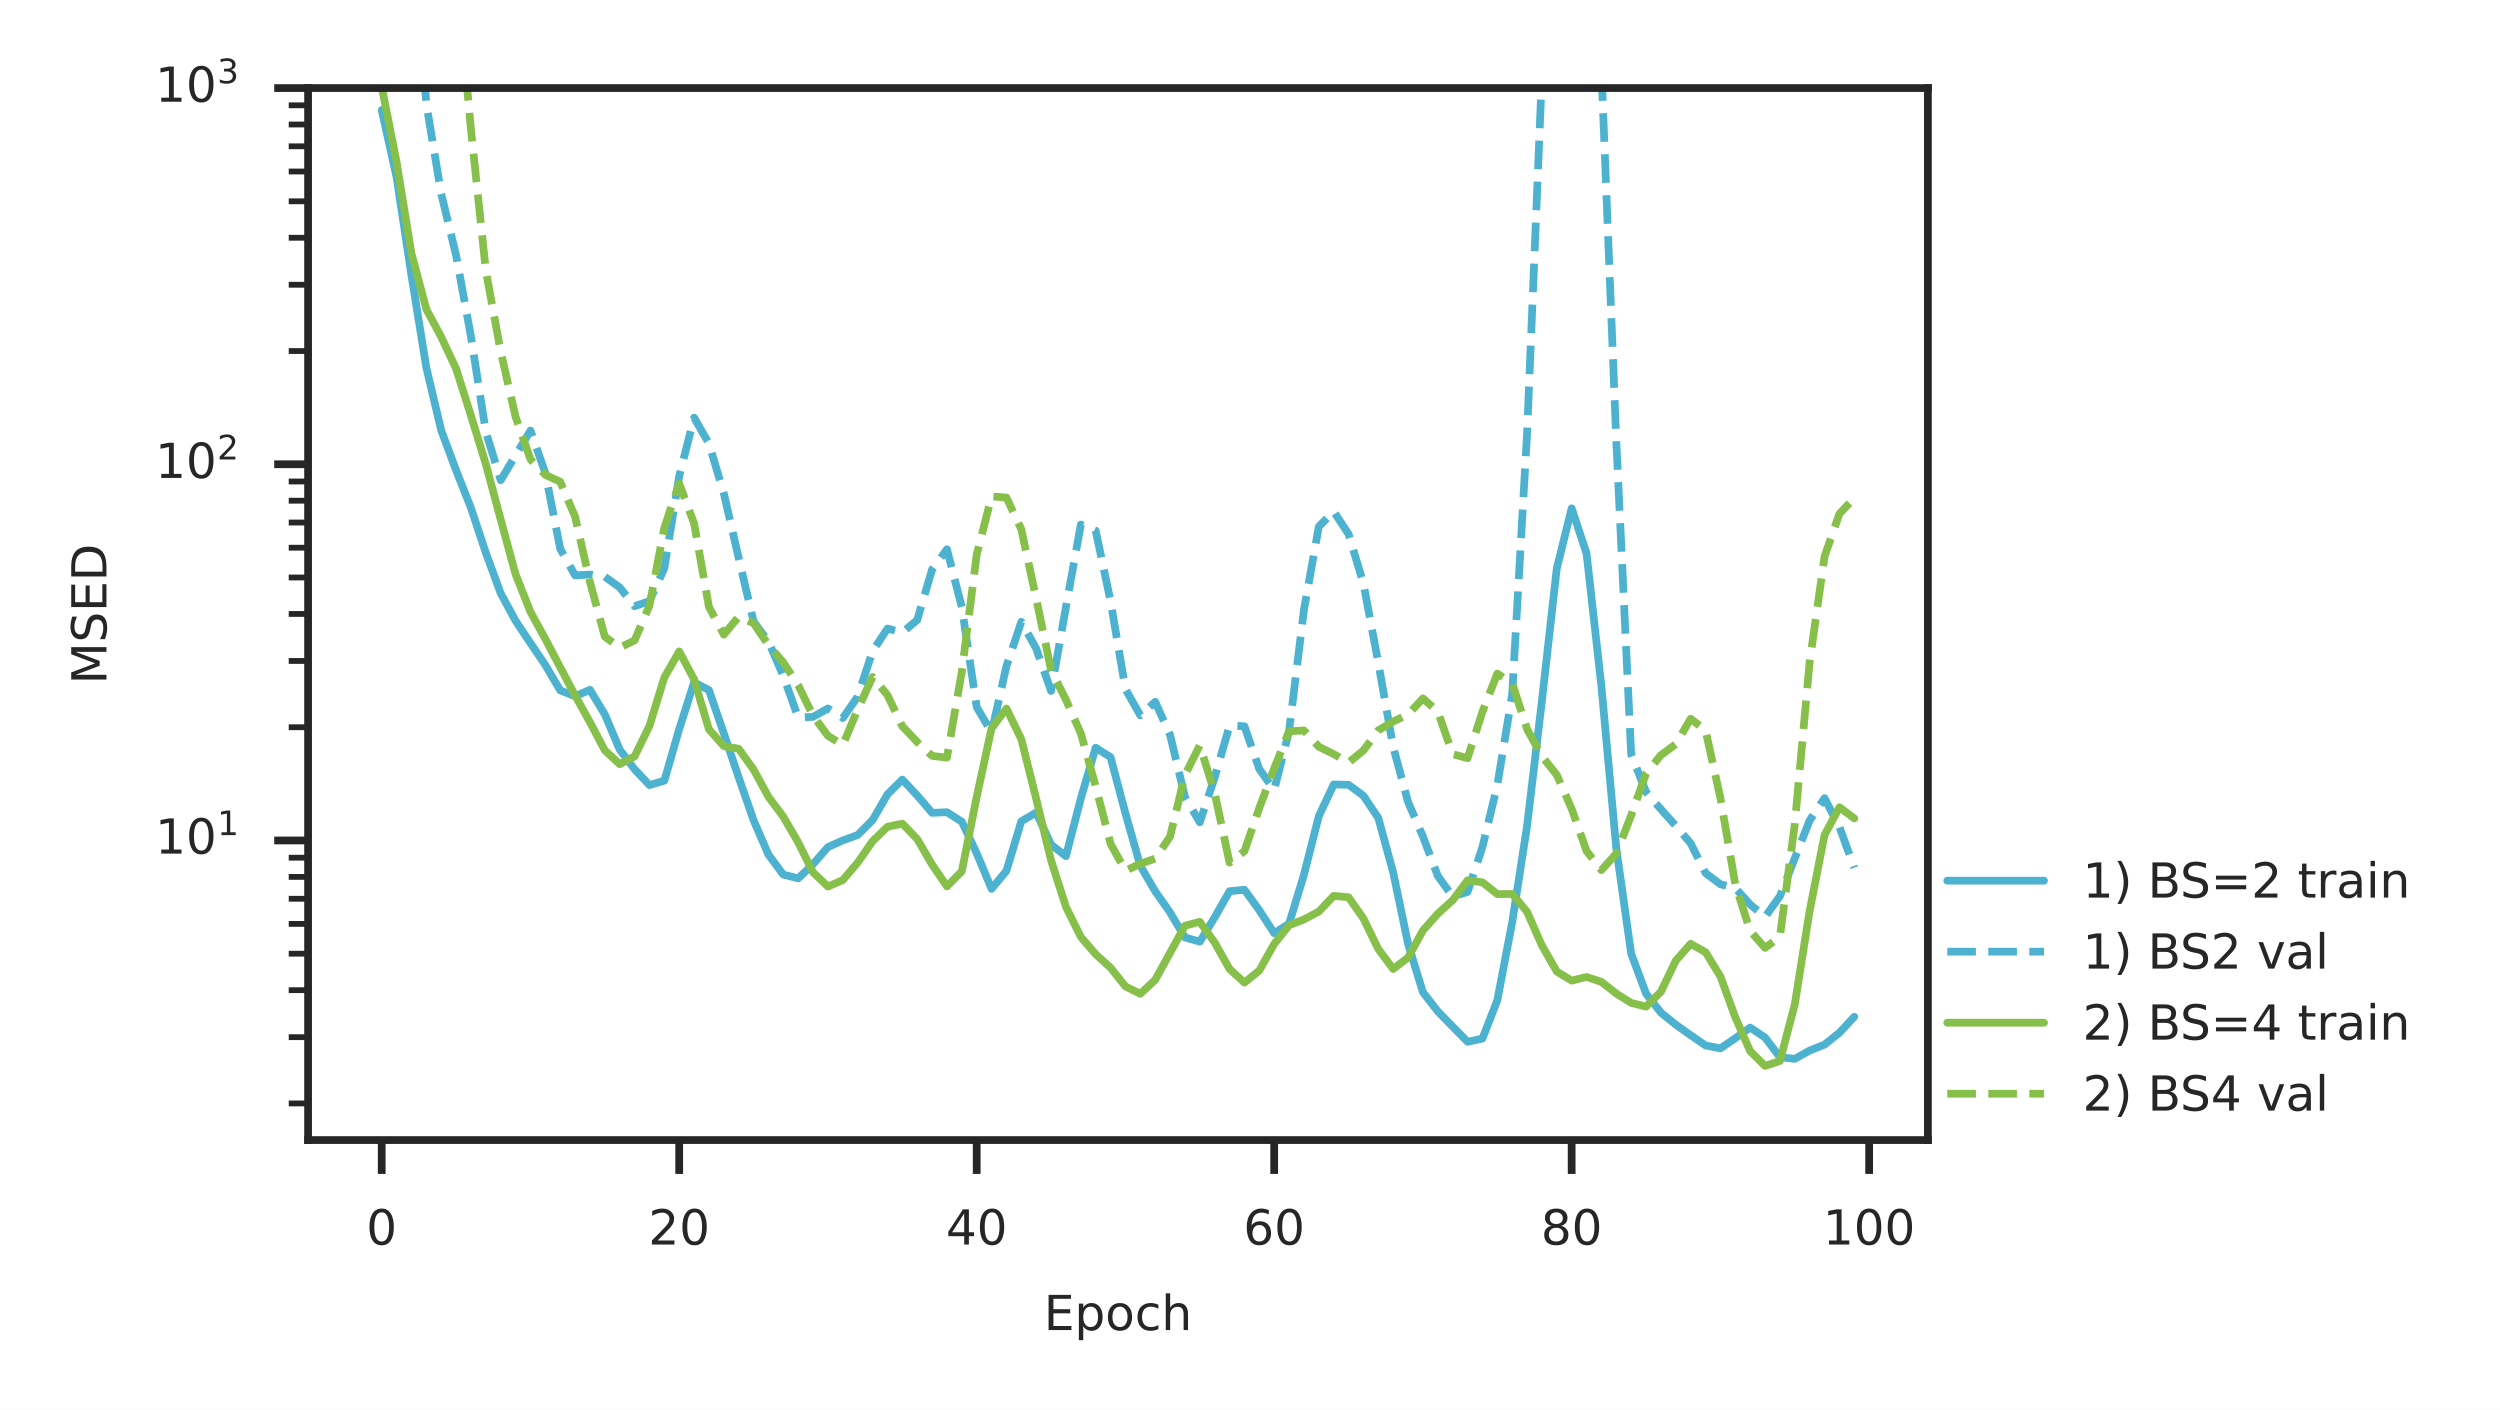
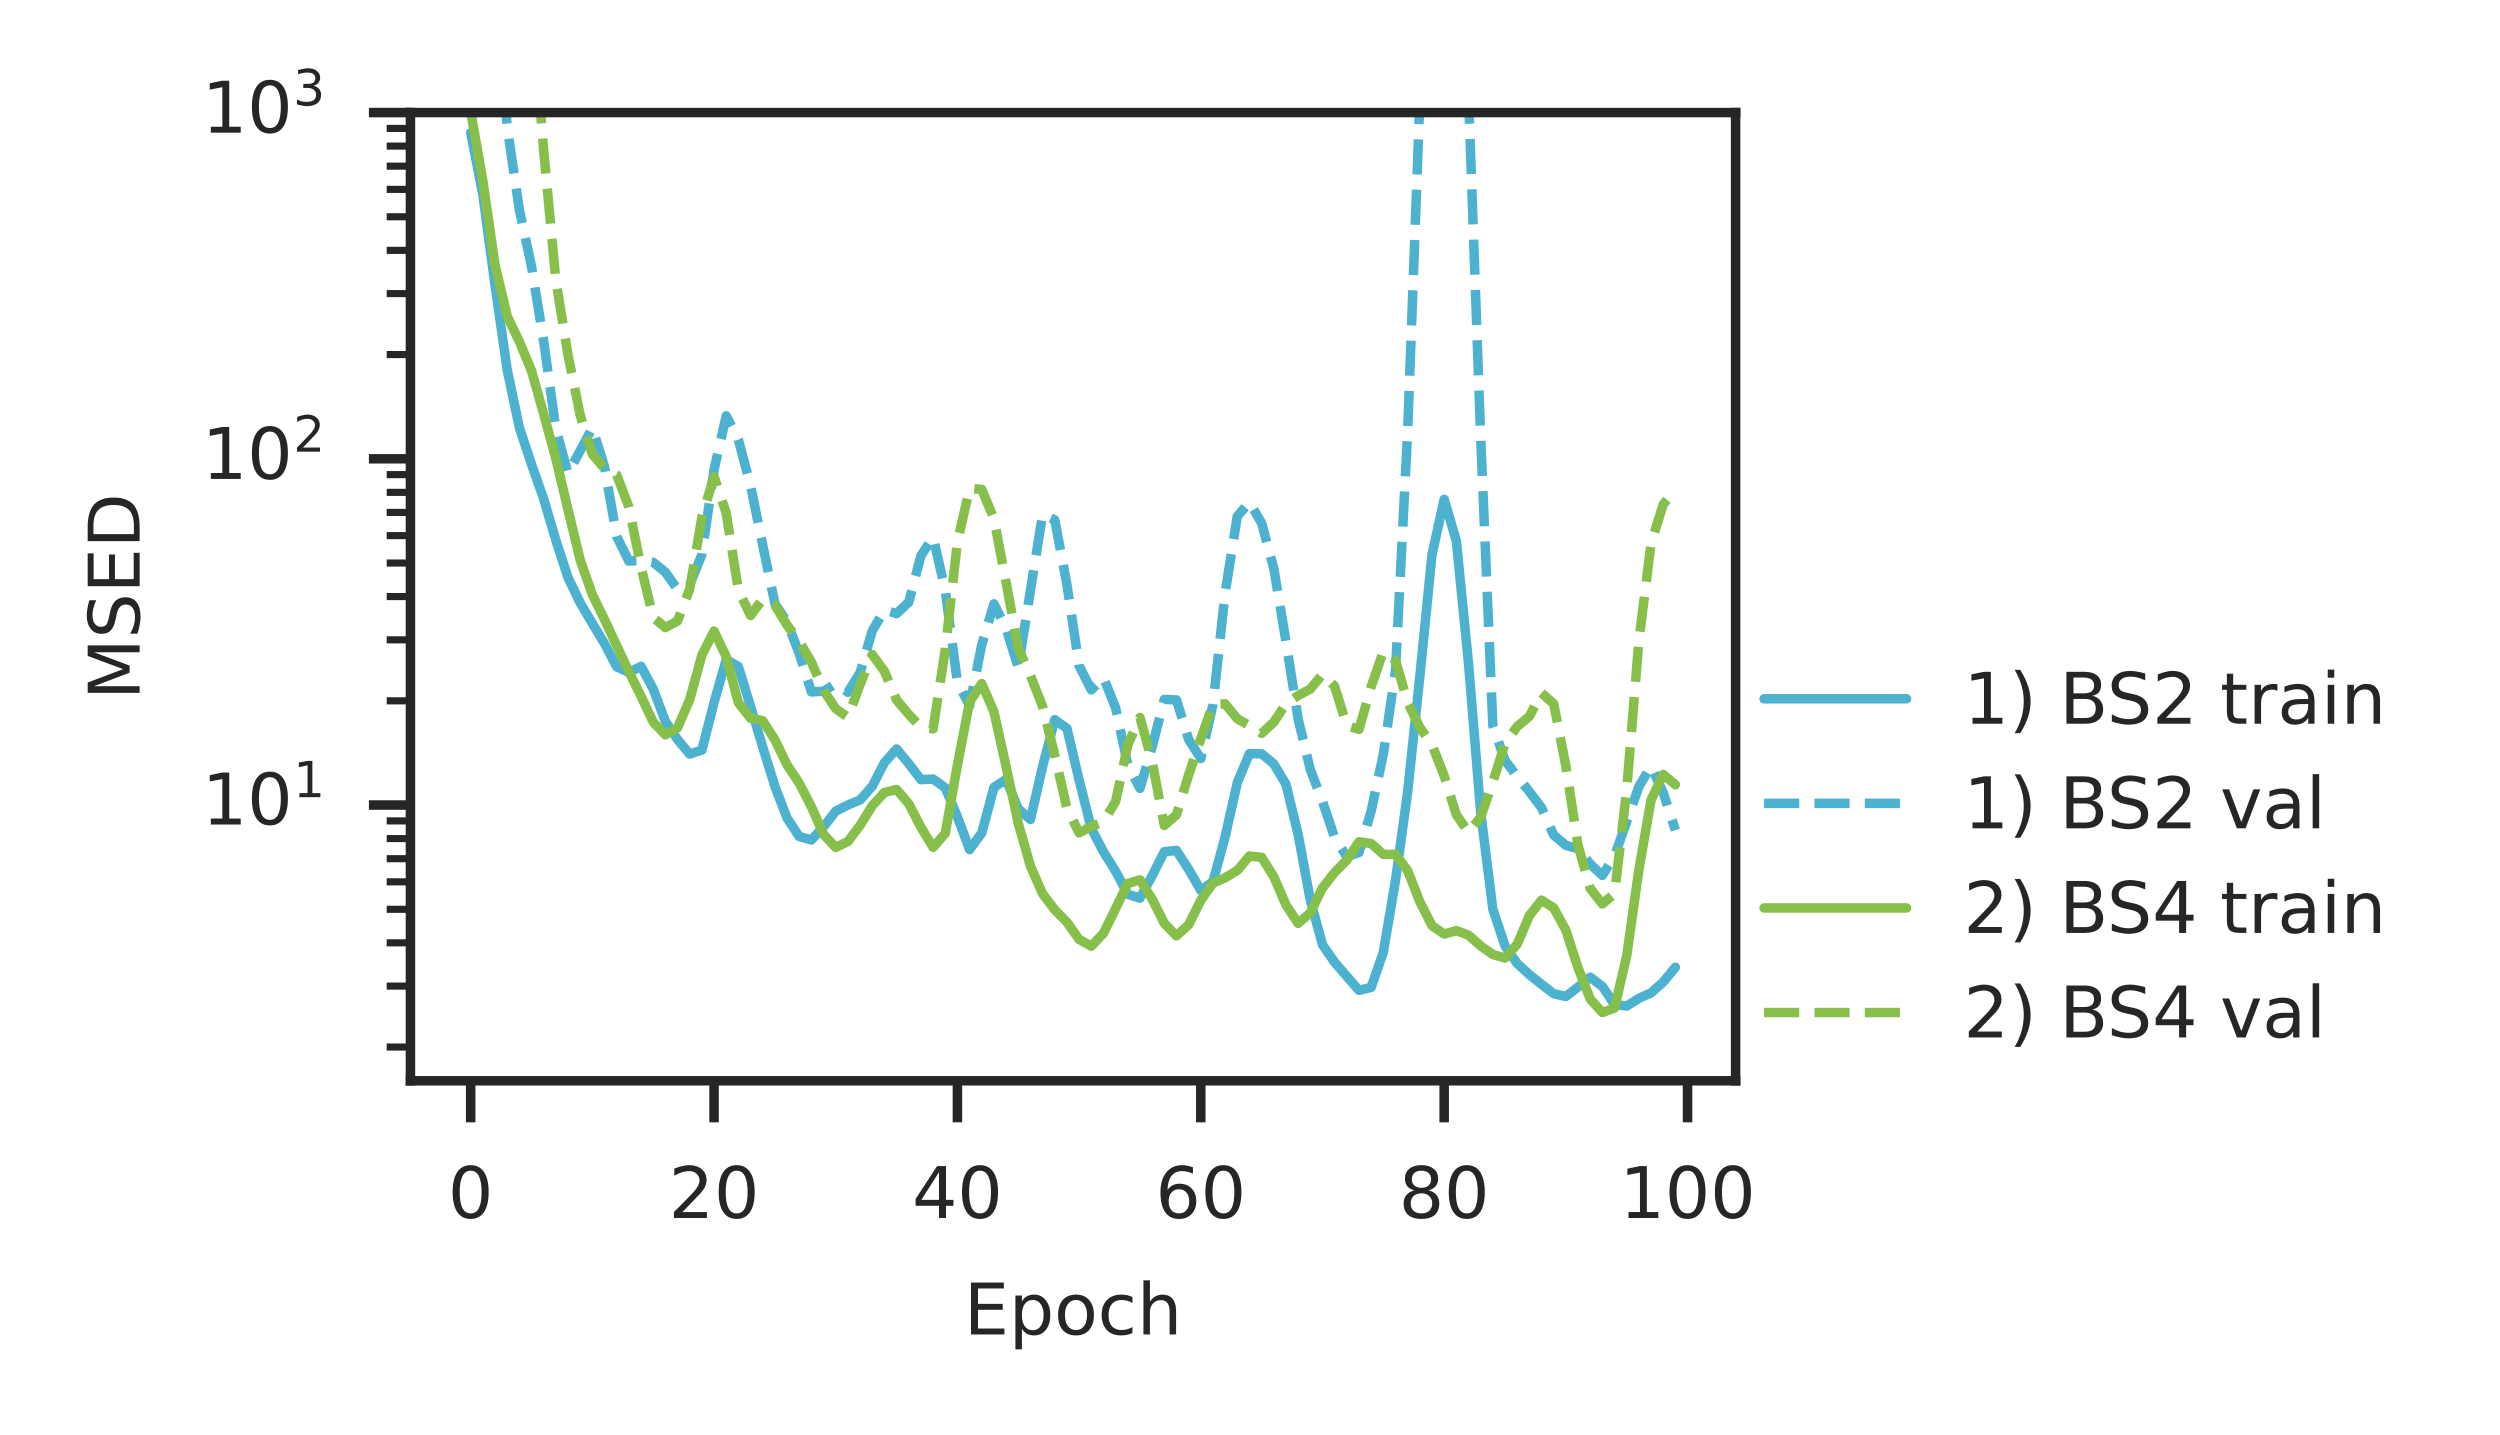
- <svg xmlns="http://www.w3.org/2000/svg" xmlns:xlink="http://www.w3.org/1999/xlink" height="145.698pt" version="1.1" viewBox="0 0 258.362 145.698" width="258.362pt">
+ <svg xmlns="http://www.w3.org/2000/svg" xmlns:xlink="http://www.w3.org/1999/xlink" height="120.833pt" version="1.1" viewBox="0 0 210.542 120.833" width="210.542pt">
  <defs>
    <style type="text/css">
*{stroke-linecap:butt;stroke-linejoin:round;}
  </style>
  </defs>
  <g id="figure_1">
    <g id="patch_1">
-       <path d="M 0 145.698  L 258.362 145.698  L 258.362 0  L 0 0  z " style="fill:#ffffff;" />
+       <path d="M 0 120.833  L 210.542 120.833  L 210.542 0  L 0 0  z " style="fill:#ffffff;" />
    </g>
    <g id="axes_1">
      <g id="patch_2">
-         <path d="M 31.839 117.82  L 199.239 117.82  L 199.239 9.1  L 31.839 9.1  z " style="fill:#ffffff;" />
+         <path d="M 34.567 91.02  L 146.167 91.02  L 146.167 9.48  L 34.567 9.48  z " style="fill:#ffffff;" />
      </g>
      <g id="matplotlib.axis_1">
        <g id="xtick_1">
          <g id="line2d_1">
            <defs>
-               <path d="M 0 0  L 0 3.5  " id="m8c778b4b6c" style="stroke:#262626;stroke-width:0.8;" />
+               <path d="M 0 0  L 0 3.5  " id="me830cb0186" style="stroke:#262626;stroke-width:0.8;" />
            </defs>
            <g>
-               <use style="fill:#262626;stroke:#262626;stroke-width:0.8;" x="39.448" xlink:href="#m8c778b4b6c" y="117.82" />
+               <use style="fill:#262626;stroke:#262626;stroke-width:0.8;" x="39.64" xlink:href="#me830cb0186" y="91.02" />
            </g>
          </g>
          <g id="text_1">
-             <text style="fill:#262626;font-family:DejaVu Sans;font-size:5px;font-style:normal;font-weight:normal;text-anchor:middle;" transform="rotate(-0, 39.44815, 128.6188)" x="39.448" y="128.619">0</text>
+             <text style="fill:#262626;font-family:DejaVu Sans;font-size:6px;font-style:normal;font-weight:normal;text-anchor:middle;" transform="rotate(-0, 39.6396, 102.5786)" x="39.64" y="102.579">0</text>
          </g>
        </g>
        <g id="xtick_2">
          <g id="line2d_2">
            <g>
-               <use style="fill:#262626;stroke:#262626;stroke-width:0.8;" x="70.192" xlink:href="#m8c778b4b6c" y="117.82" />
+               <use style="fill:#262626;stroke:#262626;stroke-width:0.8;" x="60.135" xlink:href="#me830cb0186" y="91.02" />
            </g>
          </g>
          <g id="text_2">
-             <text style="fill:#262626;font-family:DejaVu Sans;font-size:5px;font-style:normal;font-weight:normal;text-anchor:middle;" transform="rotate(-0, 70.19195, 128.6188)" x="70.192" y="128.619">20</text>
+             <text style="fill:#262626;font-family:DejaVu Sans;font-size:6px;font-style:normal;font-weight:normal;text-anchor:middle;" transform="rotate(-0, 60.13547, 102.5786)" x="60.135" y="102.579">20</text>
          </g>
        </g>
        <g id="xtick_3">
          <g id="line2d_3">
            <g>
-               <use style="fill:#262626;stroke:#262626;stroke-width:0.8;" x="100.936" xlink:href="#m8c778b4b6c" y="117.82" />
+               <use style="fill:#262626;stroke:#262626;stroke-width:0.8;" x="80.631" xlink:href="#me830cb0186" y="91.02" />
            </g>
          </g>
          <g id="text_3">
-             <text style="fill:#262626;font-family:DejaVu Sans;font-size:5px;font-style:normal;font-weight:normal;text-anchor:middle;" transform="rotate(-0, 100.9358, 128.6188)" x="100.936" y="128.619">40</text>
+             <text style="fill:#262626;font-family:DejaVu Sans;font-size:6px;font-style:normal;font-weight:normal;text-anchor:middle;" transform="rotate(-0, 80.63134, 102.5786)" x="80.631" y="102.579">40</text>
          </g>
        </g>
        <g id="xtick_4">
          <g id="line2d_4">
            <g>
-               <use style="fill:#262626;stroke:#262626;stroke-width:0.8;" x="131.68" xlink:href="#m8c778b4b6c" y="117.82" />
+               <use style="fill:#262626;stroke:#262626;stroke-width:0.8;" x="101.127" xlink:href="#me830cb0186" y="91.02" />
            </g>
          </g>
          <g id="text_4">
-             <text style="fill:#262626;font-family:DejaVu Sans;font-size:5px;font-style:normal;font-weight:normal;text-anchor:middle;" transform="rotate(-0, 131.6796, 128.6188)" x="131.68" y="128.619">60</text>
+             <text style="fill:#262626;font-family:DejaVu Sans;font-size:6px;font-style:normal;font-weight:normal;text-anchor:middle;" transform="rotate(-0, 101.1272, 102.5786)" x="101.127" y="102.579">60</text>
          </g>
        </g>
        <g id="xtick_5">
          <g id="line2d_5">
            <g>
-               <use style="fill:#262626;stroke:#262626;stroke-width:0.8;" x="162.423" xlink:href="#m8c778b4b6c" y="117.82" />
+               <use style="fill:#262626;stroke:#262626;stroke-width:0.8;" x="121.623" xlink:href="#me830cb0186" y="91.02" />
            </g>
          </g>
          <g id="text_5">
-             <text style="fill:#262626;font-family:DejaVu Sans;font-size:5px;font-style:normal;font-weight:normal;text-anchor:middle;" transform="rotate(-0, 162.4234, 128.6188)" x="162.423" y="128.619">80</text>
+             <text style="fill:#262626;font-family:DejaVu Sans;font-size:6px;font-style:normal;font-weight:normal;text-anchor:middle;" transform="rotate(-0, 121.6231, 102.5786)" x="121.623" y="102.579">80</text>
          </g>
        </g>
        <g id="xtick_6">
          <g id="line2d_6">
            <g>
-               <use style="fill:#262626;stroke:#262626;stroke-width:0.8;" x="193.167" xlink:href="#m8c778b4b6c" y="117.82" />
+               <use style="fill:#262626;stroke:#262626;stroke-width:0.8;" x="142.119" xlink:href="#me830cb0186" y="91.02" />
            </g>
          </g>
          <g id="text_6">
-             <text style="fill:#262626;font-family:DejaVu Sans;font-size:5px;font-style:normal;font-weight:normal;text-anchor:middle;" transform="rotate(-0, 193.1672, 128.6188)" x="193.167" y="128.619">100</text>
+             <text style="fill:#262626;font-family:DejaVu Sans;font-size:6px;font-style:normal;font-weight:normal;text-anchor:middle;" transform="rotate(-0, 142.1189, 102.5786)" x="142.119" y="102.579">100</text>
          </g>
        </g>
        <g id="text_7">
-           <text style="fill:#262626;font-family:DejaVu Sans;font-size:5px;font-style:normal;font-weight:normal;text-anchor:middle;" transform="rotate(-0, 115.5391, 137.4579)" x="115.539" y="137.458">Epoch</text>
+           <text style="fill:#262626;font-family:DejaVu Sans;font-size:6px;font-style:normal;font-weight:normal;text-anchor:middle;" transform="rotate(-0, 90.36687, 112.3855)" x="90.367" y="112.385">Epoch</text>
        </g>
      </g>
      <g id="matplotlib.axis_2">
        <g id="ytick_1">
          <g id="line2d_7">
            <defs>
-               <path d="M 0 0  L -3.5 0  " id="m991296006f" style="stroke:#262626;stroke-width:0.8;" />
+               <path d="M 0 0  L -3.5 0  " id="mf2ae7a46dd" style="stroke:#262626;stroke-width:0.8;" />
            </defs>
            <g>
-               <use style="fill:#262626;stroke:#262626;stroke-width:0.8;" x="31.839" xlink:href="#m991296006f" y="86.858" />
+               <use style="fill:#262626;stroke:#262626;stroke-width:0.8;" x="34.567" xlink:href="#mf2ae7a46dd" y="67.798" />
            </g>
          </g>
          <g id="text_8">
-             <g style="fill:#262626;" transform="translate(16.03906 88.75754)">
+             <g style="fill:#262626;" transform="translate(17.00688 70.0778)">
              <text>
-                 <tspan style="font-family:DejaVu Sans;font-size:5px;font-style:book;font-weight:book;" x="0 3.181" y="-0.538">10</tspan>
-                 <tspan style="font-family:DejaVu Sans;font-size:3.5px;font-style:book;font-weight:book;" x="6.41" y="-2.452">1</tspan>
+                 <tspan style="font-family:DejaVu Sans;font-size:6px;font-style:book;font-weight:book;" x="0 3.817" y="-0.641">10</tspan>
+                 <tspan style="font-family:DejaVu Sans;font-size:4.2px;font-style:book;font-weight:book;" x="7.692" y="-2.938">1</tspan>
              </text>
            </g>
          </g>
        </g>
        <g id="ytick_2">
          <g id="line2d_8">
            <g>
-               <use style="fill:#262626;stroke:#262626;stroke-width:0.8;" x="31.839" xlink:href="#m991296006f" y="47.979" />
+               <use style="fill:#262626;stroke:#262626;stroke-width:0.8;" x="34.567" xlink:href="#mf2ae7a46dd" y="38.639" />
            </g>
          </g>
          <g id="text_9">
-             <g style="fill:#262626;" transform="translate(16.03906 49.87838)">
+             <g style="fill:#262626;" transform="translate(17.00688 40.91843)">
              <text>
-                 <tspan style="font-family:DejaVu Sans;font-size:5px;font-style:book;font-weight:book;" x="0 3.181" y="-0.483">10</tspan>
-                 <tspan style="font-family:DejaVu Sans;font-size:3.5px;font-style:book;font-weight:book;" x="6.41" y="-2.397">2</tspan>
+                 <tspan style="font-family:DejaVu Sans;font-size:6px;font-style:book;font-weight:book;" x="0 3.817" y="-0.586">10</tspan>
+                 <tspan style="font-family:DejaVu Sans;font-size:4.2px;font-style:book;font-weight:book;" x="7.692" y="-2.883">2</tspan>
              </text>
            </g>
          </g>
        </g>
        <g id="ytick_3">
          <g id="line2d_9">
            <g>
-               <use style="fill:#262626;stroke:#262626;stroke-width:0.8;" x="31.839" xlink:href="#m991296006f" y="9.1" />
+               <use style="fill:#262626;stroke:#262626;stroke-width:0.8;" x="34.567" xlink:href="#mf2ae7a46dd" y="9.48" />
            </g>
          </g>
          <g id="text_10">
-             <g style="fill:#262626;" transform="translate(16.03906 10.99922)">
+             <g style="fill:#262626;" transform="translate(17.00688 11.75906)">
              <text>
-                 <tspan style="font-family:DejaVu Sans;font-size:5px;font-style:book;font-weight:book;" x="0 3.181" y="-0.483">10</tspan>
-                 <tspan style="font-family:DejaVu Sans;font-size:3.5px;font-style:book;font-weight:book;" x="6.41" y="-2.397">3</tspan>
+                 <tspan style="font-family:DejaVu Sans;font-size:6px;font-style:book;font-weight:book;" x="0 3.817" y="-0.586">10</tspan>
+                 <tspan style="font-family:DejaVu Sans;font-size:4.2px;font-style:book;font-weight:book;" x="7.692" y="-2.883">3</tspan>
              </text>
            </g>
          </g>
        </g>
        <g id="ytick_4">
          <g id="line2d_10">
            <defs>
-               <path d="M 0 0  L -2 0  " id="m43b22dd109" style="stroke:#262626;stroke-width:0.6;" />
+               <path d="M 0 0  L -2 0  " id="mf6f79194de" style="stroke:#262626;stroke-width:0.6;" />
            </defs>
            <g>
-               <use style="fill:#262626;stroke:#262626;stroke-width:0.6;" x="31.839" xlink:href="#m43b22dd109" y="114.033" />
+               <use style="fill:#262626;stroke:#262626;stroke-width:0.6;" x="34.567" xlink:href="#mf6f79194de" y="88.18" />
            </g>
          </g>
        </g>
        <g id="ytick_5">
          <g id="line2d_11">
            <g>
-               <use style="fill:#262626;stroke:#262626;stroke-width:0.6;" x="31.839" xlink:href="#m43b22dd109" y="107.187" />
+               <use style="fill:#262626;stroke:#262626;stroke-width:0.6;" x="34.567" xlink:href="#mf6f79194de" y="83.045" />
            </g>
          </g>
        </g>
        <g id="ytick_6">
          <g id="line2d_12">
            <g>
-               <use style="fill:#262626;stroke:#262626;stroke-width:0.6;" x="31.839" xlink:href="#m43b22dd109" y="102.33" />
+               <use style="fill:#262626;stroke:#262626;stroke-width:0.6;" x="34.567" xlink:href="#mf6f79194de" y="79.402" />
            </g>
          </g>
        </g>
        <g id="ytick_7">
          <g id="line2d_13">
            <g>
-               <use style="fill:#262626;stroke:#262626;stroke-width:0.6;" x="31.839" xlink:href="#m43b22dd109" y="98.562" />
+               <use style="fill:#262626;stroke:#262626;stroke-width:0.6;" x="34.567" xlink:href="#mf6f79194de" y="76.576" />
            </g>
          </g>
        </g>
        <g id="ytick_8">
          <g id="line2d_14">
            <g>
-               <use style="fill:#262626;stroke:#262626;stroke-width:0.6;" x="31.839" xlink:href="#m43b22dd109" y="95.483" />
+               <use style="fill:#262626;stroke:#262626;stroke-width:0.6;" x="34.567" xlink:href="#mf6f79194de" y="74.267" />
            </g>
          </g>
        </g>
        <g id="ytick_9">
          <g id="line2d_15">
            <g>
-               <use style="fill:#262626;stroke:#262626;stroke-width:0.6;" x="31.839" xlink:href="#m43b22dd109" y="92.88" />
+               <use style="fill:#262626;stroke:#262626;stroke-width:0.6;" x="34.567" xlink:href="#mf6f79194de" y="72.315" />
            </g>
          </g>
        </g>
        <g id="ytick_10">
          <g id="line2d_16">
            <g>
-               <use style="fill:#262626;stroke:#262626;stroke-width:0.6;" x="31.839" xlink:href="#m43b22dd109" y="90.626" />
+               <use style="fill:#262626;stroke:#262626;stroke-width:0.6;" x="34.567" xlink:href="#mf6f79194de" y="70.624" />
            </g>
          </g>
        </g>
        <g id="ytick_11">
          <g id="line2d_17">
            <g>
-               <use style="fill:#262626;stroke:#262626;stroke-width:0.6;" x="31.839" xlink:href="#m43b22dd109" y="88.637" />
+               <use style="fill:#262626;stroke:#262626;stroke-width:0.6;" x="34.567" xlink:href="#mf6f79194de" y="69.133" />
            </g>
          </g>
        </g>
        <g id="ytick_12">
          <g id="line2d_18">
            <g>
-               <use style="fill:#262626;stroke:#262626;stroke-width:0.6;" x="31.839" xlink:href="#m43b22dd109" y="75.154" />
+               <use style="fill:#262626;stroke:#262626;stroke-width:0.6;" x="34.567" xlink:href="#mf6f79194de" y="59.02" />
            </g>
          </g>
        </g>
        <g id="ytick_13">
          <g id="line2d_19">
            <g>
-               <use style="fill:#262626;stroke:#262626;stroke-width:0.6;" x="31.839" xlink:href="#m43b22dd109" y="68.308" />
+               <use style="fill:#262626;stroke:#262626;stroke-width:0.6;" x="34.567" xlink:href="#mf6f79194de" y="53.886" />
            </g>
          </g>
        </g>
        <g id="ytick_14">
          <g id="line2d_20">
            <g>
-               <use style="fill:#262626;stroke:#262626;stroke-width:0.6;" x="31.839" xlink:href="#m43b22dd109" y="63.45" />
+               <use style="fill:#262626;stroke:#262626;stroke-width:0.6;" x="34.567" xlink:href="#mf6f79194de" y="50.243" />
            </g>
          </g>
        </g>
        <g id="ytick_15">
          <g id="line2d_21">
            <g>
-               <use style="fill:#262626;stroke:#262626;stroke-width:0.6;" x="31.839" xlink:href="#m43b22dd109" y="59.683" />
+               <use style="fill:#262626;stroke:#262626;stroke-width:0.6;" x="34.567" xlink:href="#mf6f79194de" y="47.417" />
            </g>
          </g>
        </g>
        <g id="ytick_16">
          <g id="line2d_22">
            <g>
-               <use style="fill:#262626;stroke:#262626;stroke-width:0.6;" x="31.839" xlink:href="#m43b22dd109" y="56.604" />
+               <use style="fill:#262626;stroke:#262626;stroke-width:0.6;" x="34.567" xlink:href="#mf6f79194de" y="45.108" />
            </g>
          </g>
        </g>
        <g id="ytick_17">
          <g id="line2d_23">
            <g>
-               <use style="fill:#262626;stroke:#262626;stroke-width:0.6;" x="31.839" xlink:href="#m43b22dd109" y="54.001" />
+               <use style="fill:#262626;stroke:#262626;stroke-width:0.6;" x="34.567" xlink:href="#mf6f79194de" y="43.156" />
            </g>
          </g>
        </g>
        <g id="ytick_18">
          <g id="line2d_24">
            <g>
-               <use style="fill:#262626;stroke:#262626;stroke-width:0.6;" x="31.839" xlink:href="#m43b22dd109" y="51.747" />
+               <use style="fill:#262626;stroke:#262626;stroke-width:0.6;" x="34.567" xlink:href="#mf6f79194de" y="41.465" />
            </g>
          </g>
        </g>
        <g id="ytick_19">
          <g id="line2d_25">
            <g>
-               <use style="fill:#262626;stroke:#262626;stroke-width:0.6;" x="31.839" xlink:href="#m43b22dd109" y="49.758" />
+               <use style="fill:#262626;stroke:#262626;stroke-width:0.6;" x="34.567" xlink:href="#mf6f79194de" y="39.973" />
            </g>
          </g>
        </g>
        <g id="ytick_20">
          <g id="line2d_26">
            <g>
-               <use style="fill:#262626;stroke:#262626;stroke-width:0.6;" x="31.839" xlink:href="#m43b22dd109" y="36.275" />
+               <use style="fill:#262626;stroke:#262626;stroke-width:0.6;" x="34.567" xlink:href="#mf6f79194de" y="29.861" />
            </g>
          </g>
        </g>
        <g id="ytick_21">
          <g id="line2d_27">
            <g>
-               <use style="fill:#262626;stroke:#262626;stroke-width:0.6;" x="31.839" xlink:href="#m43b22dd109" y="29.429" />
+               <use style="fill:#262626;stroke:#262626;stroke-width:0.6;" x="34.567" xlink:href="#mf6f79194de" y="24.726" />
            </g>
          </g>
        </g>
        <g id="ytick_22">
          <g id="line2d_28">
            <g>
-               <use style="fill:#262626;stroke:#262626;stroke-width:0.6;" x="31.839" xlink:href="#m43b22dd109" y="24.571" />
+               <use style="fill:#262626;stroke:#262626;stroke-width:0.6;" x="34.567" xlink:href="#mf6f79194de" y="21.083" />
            </g>
          </g>
        </g>
        <g id="ytick_23">
          <g id="line2d_29">
            <g>
-               <use style="fill:#262626;stroke:#262626;stroke-width:0.6;" x="31.839" xlink:href="#m43b22dd109" y="20.803" />
+               <use style="fill:#262626;stroke:#262626;stroke-width:0.6;" x="34.567" xlink:href="#mf6f79194de" y="18.257" />
            </g>
          </g>
        </g>
        <g id="ytick_24">
          <g id="line2d_30">
            <g>
-               <use style="fill:#262626;stroke:#262626;stroke-width:0.6;" x="31.839" xlink:href="#m43b22dd109" y="17.725" />
+               <use style="fill:#262626;stroke:#262626;stroke-width:0.6;" x="34.567" xlink:href="#mf6f79194de" y="15.949" />
            </g>
          </g>
        </g>
        <g id="ytick_25">
          <g id="line2d_31">
            <g>
-               <use style="fill:#262626;stroke:#262626;stroke-width:0.6;" x="31.839" xlink:href="#m43b22dd109" y="15.122" />
+               <use style="fill:#262626;stroke:#262626;stroke-width:0.6;" x="34.567" xlink:href="#mf6f79194de" y="13.996" />
            </g>
          </g>
        </g>
        <g id="ytick_26">
          <g id="line2d_32">
            <g>
-               <use style="fill:#262626;stroke:#262626;stroke-width:0.6;" x="31.839" xlink:href="#m43b22dd109" y="12.867" />
+               <use style="fill:#262626;stroke:#262626;stroke-width:0.6;" x="34.567" xlink:href="#mf6f79194de" y="12.305" />
            </g>
          </g>
        </g>
        <g id="ytick_27">
          <g id="line2d_33">
            <g>
-               <use style="fill:#262626;stroke:#262626;stroke-width:0.6;" x="31.839" xlink:href="#m43b22dd109" y="10.879" />
+               <use style="fill:#262626;stroke:#262626;stroke-width:0.6;" x="34.567" xlink:href="#mf6f79194de" y="10.814" />
            </g>
          </g>
        </g>
        <g id="text_11">
-           <text style="fill:#262626;font-family:DejaVu Sans;font-size:5px;font-style:normal;font-weight:normal;text-anchor:middle;" transform="rotate(-90, 10.99922, 63.45961)" x="10.999" y="63.46">MSED</text>
+           <text style="fill:#262626;font-family:DejaVu Sans;font-size:6px;font-style:normal;font-weight:normal;text-anchor:middle;" transform="rotate(-90, 11.75906, 50.24953)" x="11.759" y="50.25">MSED</text>
        </g>
      </g>
      <g id="line2d_34">
-         <path clip-path="url(#p64511d00e6)" d="M 39.448 11.373  L 40.985 18.304  L 42.523 28.47  L 44.06 37.995  L 45.597 44.471  L 47.134 48.609  L 48.671 52.494  L 50.208 57.13  L 51.746 61.321  L 53.283 64.159  L 54.82 66.466  L 56.357 68.732  L 57.894 71.343  L 59.432 71.959  L 60.969 71.285  L 62.506 73.831  L 64.043 77.463  L 65.58 79.503  L 67.118 81.134  L 68.655 80.679  L 70.192 75.349  L 71.729 70.516  L 73.266 71.318  L 74.804 75.798  L 76.341 80.35  L 77.878 84.765  L 79.415 88.322  L 80.952 90.394  L 82.489 90.773  L 84.027 89.303  L 85.564 87.538  L 87.101 86.853  L 88.638 86.29  L 90.175 84.747  L 91.713 82.091  L 93.25 80.564  L 94.787 82.207  L 96.324 84.001  L 97.861 83.938  L 99.399 84.921  L 100.936 88.181  L 102.473 91.857  L 104.01 89.996  L 105.547 84.875  L 107.085 83.973  L 108.622 87.288  L 110.159 88.48  L 111.696 82.521  L 113.233 77.272  L 114.77 78.254  L 116.308 84.051  L 117.845 89.475  L 119.382 92.107  L 120.919 94.296  L 122.456 96.877  L 123.994 97.316  L 125.531 94.801  L 127.068 92.102  L 128.605 91.953  L 130.142 94.074  L 131.68 96.439  L 133.217 95.467  L 134.754 90.412  L 136.291 84.344  L 137.828 81.075  L 139.366 81.104  L 140.903 82.237  L 142.44 84.53  L 143.977 90.167  L 145.514 97.526  L 147.051 102.544  L 148.589 104.518  L 150.126 106.095  L 151.663 107.665  L 153.2 107.332  L 154.737 103.384  L 156.275 95.325  L 157.812 85.375  L 159.349 72.427  L 160.886 58.735  L 162.423 52.532  L 163.961 57.2  L 165.498 70.935  L 167.035 87.677  L 168.572 98.549  L 170.109 102.68  L 171.647 104.656  L 173.184 105.893  L 174.721 106.986  L 176.258 108.04  L 177.795 108.349  L 179.332 107.294  L 180.87 106.192  L 182.407 107.224  L 183.944 109.254  L 185.481 109.428  L 187.018 108.569  L 188.556 107.954  L 190.093 106.725  L 191.63 105.076  " style="fill:none;stroke:#4cb2cf;stroke-linecap:round;stroke-width:0.8;" />
+         <path clip-path="url(#p805bfab0dc)" d="M 39.64 11.184  L 40.664 16.383  L 41.689 24.007  L 42.714 31.151  L 43.739 36.008  L 44.764 39.111  L 45.788 42.026  L 46.813 45.503  L 47.838 48.646  L 48.863 50.774  L 49.888 52.504  L 50.912 54.204  L 51.937 56.162  L 52.962 56.624  L 53.987 56.119  L 55.012 58.028  L 56.036 60.752  L 57.061 62.282  L 58.086 63.505  L 59.111 63.164  L 60.135 59.166  L 61.16 55.542  L 62.185 56.144  L 63.21 59.503  L 64.235 62.917  L 65.259 66.228  L 66.284 68.897  L 67.309 70.45  L 68.334 70.735  L 69.359 69.632  L 70.383 68.309  L 71.408 67.795  L 72.433 67.372  L 73.458 66.215  L 74.483 64.223  L 75.507 63.077  L 76.532 64.31  L 77.557 65.656  L 78.582 65.608  L 79.607 66.346  L 80.631 68.791  L 81.656 71.548  L 82.681 70.152  L 83.706 66.311  L 84.731 65.635  L 85.755 68.121  L 86.78 69.015  L 87.805 64.546  L 88.83 60.609  L 89.854 61.346  L 90.879 65.693  L 91.904 69.761  L 92.929 71.735  L 93.954 73.377  L 94.978 75.313  L 96.003 75.642  L 97.028 73.756  L 98.053 71.731  L 99.078 71.619  L 100.102 73.21  L 101.127 74.984  L 102.152 74.255  L 103.177 70.464  L 104.202 65.913  L 105.226 63.461  L 106.251 63.483  L 107.276 64.332  L 108.301 66.052  L 109.326 70.28  L 110.35 75.799  L 111.375 79.563  L 112.4 81.043  L 113.425 82.226  L 114.45 83.404  L 115.474 83.154  L 116.499 80.193  L 117.524 74.148  L 118.549 66.686  L 119.573 56.975  L 120.598 46.706  L 121.623 42.054  L 122.648 45.555  L 123.673 55.856  L 124.697 68.412  L 125.722 76.566  L 126.747 79.665  L 127.772 81.147  L 128.797 82.075  L 129.821 82.894  L 130.846 83.685  L 131.871 83.917  L 132.896 83.125  L 133.921 82.299  L 134.945 83.073  L 135.97 84.595  L 136.995 84.725  L 138.02 84.082  L 139.045 83.62  L 140.069 82.698  L 141.094 81.462  " style="fill:none;stroke:#4cb2cf;stroke-linecap:round;stroke-width:0.8;" />
      </g>
      <g id="line2d_35">
-         <path clip-path="url(#p64511d00e6)" d="M 43.139 -1  L 44.06 10.743  L 45.597 20.024  L 47.134 26.382  L 48.671 34.782  L 50.208 44.628  L 51.746 49.626  L 53.283 47.051  L 54.82 44.495  L 56.357 48.884  L 57.894 56.715  L 59.432 59.461  L 60.969 59.376  L 62.506 59.602  L 64.043 60.706  L 65.58 62.646  L 67.118 62.123  L 68.655 58.723  L 70.192 49.21  L 71.729 43.16  L 73.266 45.836  L 74.804 50.997  L 76.341 57.684  L 77.878 64.24  L 79.415 66.296  L 80.952 69.85  L 82.489 74.155  L 84.027 74.084  L 85.564 73.214  L 87.101 74.201  L 88.638 71.996  L 90.175 67.295  L 91.713 64.961  L 93.25 65.362  L 94.787 64.077  L 96.324 58.863  L 97.861 56.768  L 99.399 62.744  L 100.936 73.068  L 102.473 75.696  L 104.01 68.845  L 105.547 64.263  L 107.085 67.026  L 108.622 71.405  L 110.159 62.749  L 111.696 54.213  L 113.233 54.844  L 114.77 62.126  L 116.308 71.211  L 117.845 73.927  L 119.382 72.527  L 120.919 75.949  L 122.456 82.358  L 123.994 84.984  L 125.531 80.33  L 127.068 74.995  L 128.605 75.055  L 130.142 79.482  L 131.68 81.632  L 133.217 75.569  L 134.754 63.036  L 136.291 54.425  L 137.828 52.848  L 139.366 55.197  L 140.903 60.31  L 142.44 68.498  L 143.977 77.199  L 145.514 82.88  L 147.051 86.45  L 148.589 90.524  L 150.126 92.657  L 151.663 92.178  L 153.2 87.538  L 154.737 81.163  L 156.275 71.763  L 157.812 44.841  L 159.349 7.784  L 159.894 -1  M 164.985 -1  L 165.498 7.152  L 167.035 45.577  L 168.572 77.944  L 170.109 81.845  L 171.647 83.632  L 173.184 85.352  L 174.721 87.152  L 176.258 90.229  L 177.795 91.384  L 179.332 91.771  L 180.87 93.475  L 182.407 94.757  L 183.944 92.612  L 185.481 88.697  L 187.018 84.784  L 188.556 82.483  L 190.093 85.468  L 191.63 89.672  " style="fill:none;stroke:#4cb2cf;stroke-dasharray:2.96,1.28;stroke-dashoffset:0;stroke-width:0.8;" />
+         <path clip-path="url(#p805bfab0dc)" d="M 41.898 -1  L 42.714 10.712  L 43.739 17.673  L 44.764 22.441  L 45.788 28.742  L 46.813 36.126  L 47.838 39.874  L 48.863 37.943  L 49.888 36.026  L 50.912 39.318  L 51.937 45.191  L 52.962 47.251  L 53.987 47.187  L 55.012 47.356  L 56.036 48.184  L 57.061 49.639  L 58.086 49.247  L 59.111 46.697  L 60.135 39.562  L 61.16 35.025  L 62.185 37.032  L 63.21 40.902  L 64.235 45.918  L 65.259 50.835  L 66.284 52.377  L 67.309 55.042  L 68.334 58.271  L 69.359 58.218  L 70.383 57.565  L 71.408 58.305  L 72.433 56.652  L 73.458 53.126  L 74.483 51.376  L 75.507 51.676  L 76.532 50.712  L 77.557 46.802  L 78.582 45.231  L 79.607 49.713  L 80.631 57.456  L 81.656 59.427  L 82.681 54.289  L 83.706 50.852  L 84.731 52.924  L 85.755 56.209  L 86.78 49.716  L 87.805 43.315  L 88.83 43.788  L 89.854 49.249  L 90.879 56.063  L 91.904 58.1  L 92.929 57.05  L 93.954 59.616  L 94.978 64.423  L 96.003 66.393  L 97.028 62.903  L 98.053 58.901  L 99.078 58.946  L 100.102 62.266  L 101.127 63.879  L 102.152 59.331  L 103.177 49.932  L 104.202 43.474  L 105.226 42.291  L 106.251 44.052  L 107.276 47.887  L 108.301 54.029  L 109.326 60.554  L 110.35 64.815  L 111.375 67.493  L 112.4 70.548  L 113.425 72.147  L 114.45 71.789  L 115.474 68.308  L 116.499 63.527  L 117.524 56.477  L 118.549 36.286  L 119.573 8.493  L 120.097 -1  M 123.168 -1  L 123.673 8.019  L 124.697 36.838  L 125.722 61.113  L 126.747 64.039  L 127.772 65.379  L 128.797 66.668  L 129.821 68.018  L 130.846 70.327  L 131.871 71.193  L 132.896 71.483  L 133.921 72.761  L 134.945 73.723  L 135.97 72.113  L 136.995 69.178  L 138.02 66.243  L 139.045 64.517  L 140.069 66.756  L 141.094 69.909  " style="fill:none;stroke:#4cb2cf;stroke-dasharray:2.96,1.28;stroke-dashoffset:0;stroke-width:0.8;" />
      </g>
      <g id="line2d_36">
-         <path clip-path="url(#p64511d00e6)" d="M 39.448 8.968  L 40.985 16.756  L 42.523 26.205  L 44.06 31.961  L 45.597 34.82  L 47.134 38.102  L 48.671 42.957  L 50.208 47.967  L 51.746 53.694  L 53.283 59.359  L 54.82 63.232  L 56.357 66.036  L 57.894 68.963  L 59.432 71.868  L 60.969 74.641  L 62.506 77.546  L 64.043 78.97  L 65.58 78.173  L 67.118 75.016  L 68.655 70.01  L 70.192 67.322  L 71.729 70.204  L 73.266 75.376  L 74.804 77.109  L 76.341 77.383  L 77.878 79.528  L 79.415 82.347  L 80.952 84.406  L 82.489 87.056  L 84.027 90.155  L 85.564 91.622  L 87.101 90.946  L 88.638 89.143  L 90.175 86.933  L 91.713 85.442  L 93.25 85.117  L 94.787 86.708  L 96.324 89.343  L 97.861 91.605  L 99.399 90.04  L 100.936 82.361  L 102.473 75.256  L 104.01 73.225  L 105.547 76.39  L 107.085 82.55  L 108.622 88.914  L 110.159 93.719  L 111.696 96.824  L 113.233 98.616  L 114.77 100.015  L 116.308 101.942  L 117.845 102.704  L 119.382 101.266  L 120.919 98.469  L 122.456 95.668  L 123.994 95.259  L 125.531 97.404  L 127.068 100.143  L 128.605 101.547  L 130.142 100.3  L 131.68 97.554  L 133.217 95.62  L 134.754 95.023  L 136.291 94.206  L 137.828 92.584  L 139.366 92.723  L 140.903 94.92  L 142.44 98.078  L 143.977 100.14  L 145.514 98.962  L 147.051 96.16  L 148.589 94.425  L 150.126 93.035  L 151.663 90.981  L 153.2 91.179  L 154.737 92.398  L 156.275 92.388  L 157.812 94.227  L 159.349 97.711  L 160.886 100.403  L 162.423 101.341  L 163.961 100.963  L 165.498 101.472  L 167.035 102.679  L 168.572 103.644  L 170.109 104.031  L 171.647 102.492  L 173.184 99.274  L 174.721 97.536  L 176.258 98.404  L 177.795 100.907  L 179.332 105.132  L 180.87 108.633  L 182.407 110.156  L 183.944 109.646  L 185.481 103.805  L 187.018 94.125  L 188.556 86.292  L 190.093 83.424  L 191.63 84.576  " style="fill:none;stroke:#87bf4b;stroke-linecap:round;stroke-width:0.8;" />
+         <path clip-path="url(#p805bfab0dc)" d="M 39.64 9.381  L 40.664 15.222  L 41.689 22.309  L 42.714 26.625  L 43.739 28.769  L 44.764 31.231  L 45.788 34.873  L 46.813 38.63  L 47.838 42.926  L 48.863 47.174  L 49.888 50.079  L 50.912 52.182  L 51.937 54.377  L 52.962 56.556  L 53.987 58.636  L 55.012 60.814  L 56.036 61.883  L 57.061 61.284  L 58.086 58.917  L 59.111 55.162  L 60.135 53.147  L 61.16 55.308  L 62.185 59.187  L 63.21 60.486  L 64.235 60.692  L 65.259 62.301  L 66.284 64.415  L 67.309 65.959  L 68.334 67.947  L 69.359 70.271  L 70.383 71.372  L 71.408 70.864  L 72.433 69.512  L 73.458 67.855  L 74.483 66.736  L 75.507 66.492  L 76.532 67.686  L 77.557 69.662  L 78.582 71.359  L 79.607 70.185  L 80.631 64.426  L 81.656 59.097  L 82.681 57.573  L 83.706 59.947  L 84.731 64.568  L 85.755 69.34  L 86.78 72.944  L 87.805 75.273  L 88.83 76.617  L 89.854 77.666  L 90.879 79.111  L 91.904 79.683  L 92.929 78.604  L 93.954 76.507  L 94.978 74.406  L 96.003 74.099  L 97.028 75.708  L 98.053 77.762  L 99.078 78.815  L 100.102 77.88  L 101.127 75.82  L 102.152 74.37  L 103.177 73.922  L 104.202 73.309  L 105.226 72.092  L 106.251 72.197  L 107.276 73.845  L 108.301 76.213  L 109.326 77.76  L 110.35 76.876  L 111.375 74.775  L 112.4 73.474  L 113.425 72.431  L 114.45 70.891  L 115.474 71.039  L 116.499 71.954  L 117.524 71.946  L 118.549 73.325  L 119.573 75.938  L 120.598 77.957  L 121.623 78.66  L 122.648 78.377  L 123.673 78.758  L 124.697 79.664  L 125.722 80.388  L 126.747 80.678  L 127.772 79.524  L 128.797 77.11  L 129.821 75.807  L 130.846 76.458  L 131.871 78.335  L 132.896 81.504  L 133.921 84.13  L 134.945 85.272  L 135.97 84.889  L 136.995 80.508  L 138.02 73.249  L 139.045 67.374  L 140.069 65.223  L 141.094 66.087  " style="fill:none;stroke:#87bf4b;stroke-linecap:round;stroke-width:0.8;" />
      </g>
      <g id="line2d_37">
-         <path clip-path="url(#p64511d00e6)" d="M 39.448 -0.86  L 40.985 -0.071  L 41.532 -1  M 47.354 -1  L 48.671 13.383  L 50.208 27.962  L 51.746 36.339  L 53.283 43.083  L 54.82 47.467  L 56.357 49.072  L 57.894 49.784  L 59.432 53.395  L 60.969 60.15  L 62.506 65.796  L 64.043 66.925  L 65.58 66.184  L 67.118 62.589  L 68.655 54.523  L 70.192 49.973  L 71.729 54.078  L 73.266 62.721  L 74.804 65.583  L 76.341 63.717  L 77.878 64.405  L 79.415 66.659  L 80.952 68.464  L 82.489 70.813  L 84.027 73.977  L 85.564 76.041  L 87.101 76.998  L 88.638 73.314  L 90.175 69.96  L 91.713 71.835  L 93.25 75.057  L 94.787 76.677  L 96.324 78.114  L 97.861 78.299  L 99.399 69.409  L 100.936 57.327  L 102.473 51.303  L 104.01 51.419  L 105.547 54.702  L 107.085 61.866  L 108.622 69.244  L 110.159 72.31  L 111.696 75.791  L 113.233 81.257  L 114.77 87.207  L 116.308 89.983  L 117.845 89.262  L 119.382 88.733  L 120.919 86.458  L 122.456 80.104  L 123.994 77.023  L 125.531 81.956  L 127.068 89.146  L 128.605 87.955  L 130.142 83.491  L 131.68 79.413  L 133.217 75.573  L 134.754 75.493  L 136.291 77.171  L 137.828 77.932  L 139.366 78.806  L 140.903 77.552  L 142.44 75.476  L 143.977 74.567  L 145.514 73.829  L 147.051 72.177  L 148.589 73.534  L 150.126 77.934  L 151.663 78.356  L 153.2 73.562  L 154.737 69.617  L 156.275 70.61  L 157.812 75.348  L 159.349 78.149  L 160.886 80.084  L 162.423 83.584  L 163.961 87.946  L 165.498 89.92  L 167.035 88.213  L 168.572 84.272  L 170.109 79.939  L 171.647 78.038  L 173.184 76.901  L 174.721 74.279  L 176.258 75.474  L 177.795 82.473  L 179.332 91.384  L 180.87 96.211  L 182.407 97.96  L 183.944 96.799  L 185.481 85.177  L 187.018 68.409  L 188.556 57.508  L 190.093 53.099  L 191.63 51.455  " style="fill:none;stroke:#87bf4b;stroke-dasharray:2.96,1.28;stroke-dashoffset:0;stroke-width:0.8;" />
+         <path clip-path="url(#p805bfab0dc)" d="M 39.64 2.01  L 40.664 2.601  L 41.689 0.642  L 42.047 -1  M 44.575 -1  L 44.764 0.104  L 45.788 12.692  L 46.813 23.626  L 47.838 29.909  L 48.863 34.967  L 49.888 38.255  L 50.912 39.459  L 51.937 39.992  L 52.962 42.701  L 53.987 47.768  L 55.012 52.002  L 56.036 52.849  L 57.061 52.293  L 58.086 49.596  L 59.111 43.547  L 60.135 40.135  L 61.16 43.213  L 62.185 49.696  L 63.21 51.842  L 64.235 50.443  L 65.259 50.958  L 66.284 52.649  L 67.309 54.003  L 68.334 55.764  L 69.359 58.138  L 70.383 59.685  L 71.408 60.403  L 72.433 57.64  L 73.458 55.125  L 74.483 56.531  L 75.507 58.948  L 76.532 60.162  L 77.557 61.24  L 78.582 61.379  L 79.607 54.711  L 80.631 45.65  L 81.656 41.132  L 82.681 41.219  L 83.706 43.682  L 84.731 49.055  L 85.755 54.588  L 86.78 56.887  L 87.805 59.498  L 88.83 63.598  L 89.854 68.06  L 90.879 70.142  L 91.904 69.601  L 92.929 69.205  L 93.954 67.498  L 94.978 62.733  L 96.003 60.422  L 97.028 64.122  L 98.053 69.514  L 99.078 68.621  L 100.102 65.273  L 101.127 62.214  L 102.152 59.335  L 103.177 59.274  L 104.202 60.533  L 105.226 61.104  L 106.251 61.759  L 107.276 60.819  L 108.301 59.262  L 109.326 58.58  L 110.35 58.027  L 111.375 56.788  L 112.4 57.805  L 113.425 61.105  L 114.45 61.422  L 115.474 57.826  L 116.499 54.867  L 117.524 55.613  L 118.549 59.166  L 119.573 61.267  L 120.598 62.718  L 121.623 65.343  L 122.648 68.614  L 123.673 70.094  L 124.697 68.815  L 125.722 65.858  L 126.747 62.609  L 127.772 61.183  L 128.797 60.331  L 129.821 58.364  L 130.846 59.261  L 131.871 64.51  L 132.896 71.193  L 133.921 74.813  L 134.945 76.125  L 135.97 75.254  L 136.995 66.537  L 138.02 53.962  L 139.045 45.785  L 140.069 42.479  L 141.094 41.246  " style="fill:none;stroke:#87bf4b;stroke-dasharray:2.96,1.28;stroke-dashoffset:0;stroke-width:0.8;" />
      </g>
      <g id="patch_3">
-         <path d="M 31.839 117.82  L 31.839 9.1  " style="fill:none;stroke:#262626;stroke-linecap:square;stroke-linejoin:miter;stroke-width:0.8;" />
+         <path d="M 34.567 91.02  L 34.567 9.48  " style="fill:none;stroke:#262626;stroke-linecap:square;stroke-linejoin:miter;stroke-width:0.8;" />
      </g>
      <g id="patch_4">
-         <path d="M 199.239 117.82  L 199.239 9.1  " style="fill:none;stroke:#262626;stroke-linecap:square;stroke-linejoin:miter;stroke-width:0.8;" />
+         <path d="M 146.167 91.02  L 146.167 9.48  " style="fill:none;stroke:#262626;stroke-linecap:square;stroke-linejoin:miter;stroke-width:0.8;" />
      </g>
      <g id="patch_5">
-         <path d="M 31.839 117.82  L 199.239 117.82  " style="fill:none;stroke:#262626;stroke-linecap:square;stroke-linejoin:miter;stroke-width:0.8;" />
+         <path d="M 34.567 91.02  L 146.167 91.02  " style="fill:none;stroke:#262626;stroke-linecap:square;stroke-linejoin:miter;stroke-width:0.8;" />
      </g>
      <g id="patch_6">
-         <path d="M 31.839 9.1  L 199.239 9.1  " style="fill:none;stroke:#262626;stroke-linecap:square;stroke-linejoin:miter;stroke-width:0.8;" />
+         <path d="M 34.567 9.48  L 146.167 9.48  " style="fill:none;stroke:#262626;stroke-linecap:square;stroke-linejoin:miter;stroke-width:0.8;" />
      </g>
      <g id="legend_1">
        <g id="line2d_38">
-           <path d="M 201.239 91.013  L 211.239 91.013  " style="fill:none;stroke:#4cb2cf;stroke-linecap:round;stroke-width:0.8;" />
+           <path d="M 148.567 58.851  L 160.567 58.851  " style="fill:none;stroke:#4cb2cf;stroke-linecap:round;stroke-width:0.8;" />
        </g>
        <g id="line2d_39" />
        <g id="text_12">
-           <text style="fill:#262626;font-family:DejaVu Sans;font-size:5px;font-style:normal;font-weight:normal;text-anchor:start;" transform="rotate(-0, 215.2391, 92.76258)" x="215.239" y="92.763">1) BS=2 train</text>
+           <text style="fill:#262626;font-family:DejaVu Sans;font-size:6px;font-style:normal;font-weight:normal;text-anchor:start;" transform="rotate(-0, 165.3669, 60.95109)" x="165.367" y="60.951">1) BS2 train</text>
        </g>
        <g id="line2d_40">
-           <path d="M 201.239 98.352  L 211.239 98.352  " style="fill:none;stroke:#4cb2cf;stroke-dasharray:2.96,1.28;stroke-dashoffset:0;stroke-width:0.8;" />
+           <path d="M 148.567 67.658  L 160.567 67.658  " style="fill:none;stroke:#4cb2cf;stroke-dasharray:2.96,1.28;stroke-dashoffset:0;stroke-width:0.8;" />
        </g>
        <g id="line2d_41" />
        <g id="text_13">
-           <text style="fill:#262626;font-family:DejaVu Sans;font-size:5px;font-style:normal;font-weight:normal;text-anchor:start;" transform="rotate(-0, 215.2391, 100.1016)" x="215.239" y="100.102">1) BS2 val</text>
+           <text style="fill:#262626;font-family:DejaVu Sans;font-size:6px;font-style:normal;font-weight:normal;text-anchor:start;" transform="rotate(-0, 165.3669, 69.75797)" x="165.367" y="69.758">1) BS2 val</text>
        </g>
        <g id="line2d_42">
-           <path d="M 201.239 105.691  L 211.239 105.691  " style="fill:none;stroke:#87bf4b;stroke-linecap:round;stroke-width:0.8;" />
+           <path d="M 148.567 76.465  L 160.567 76.465  " style="fill:none;stroke:#87bf4b;stroke-linecap:round;stroke-width:0.8;" />
        </g>
        <g id="line2d_43" />
        <g id="text_14">
-           <text style="fill:#262626;font-family:DejaVu Sans;font-size:5px;font-style:normal;font-weight:normal;text-anchor:start;" transform="rotate(-0, 215.2391, 107.4407)" x="215.239" y="107.441">2) BS=4 train</text>
+           <text style="fill:#262626;font-family:DejaVu Sans;font-size:6px;font-style:normal;font-weight:normal;text-anchor:start;" transform="rotate(-0, 165.3669, 78.56484)" x="165.367" y="78.565">2) BS4 train</text>
        </g>
        <g id="line2d_44">
-           <path d="M 201.239 113.03  L 211.239 113.03  " style="fill:none;stroke:#87bf4b;stroke-dasharray:2.96,1.28;stroke-dashoffset:0;stroke-width:0.8;" />
+           <path d="M 148.567 85.272  L 160.567 85.272  " style="fill:none;stroke:#87bf4b;stroke-dasharray:2.96,1.28;stroke-dashoffset:0;stroke-width:0.8;" />
        </g>
        <g id="line2d_45" />
        <g id="text_15">
-           <text style="fill:#262626;font-family:DejaVu Sans;font-size:5px;font-style:normal;font-weight:normal;text-anchor:start;" transform="rotate(-0, 215.2391, 114.7798)" x="215.239" y="114.78">2) BS4 val</text>
+           <text style="fill:#262626;font-family:DejaVu Sans;font-size:6px;font-style:normal;font-weight:normal;text-anchor:start;" transform="rotate(-0, 165.3669, 87.37172)" x="165.367" y="87.372">2) BS4 val</text>
        </g>
      </g>
    </g>
  </g>
  <defs>
-     <clipPath id="p64511d00e6">
-       <rect height="108.72" width="167.4" x="31.839" y="9.1" />
+     <clipPath id="p805bfab0dc">
+       <rect height="81.54" width="111.6" x="34.567" y="9.48" />
    </clipPath>
  </defs>
</svg>
